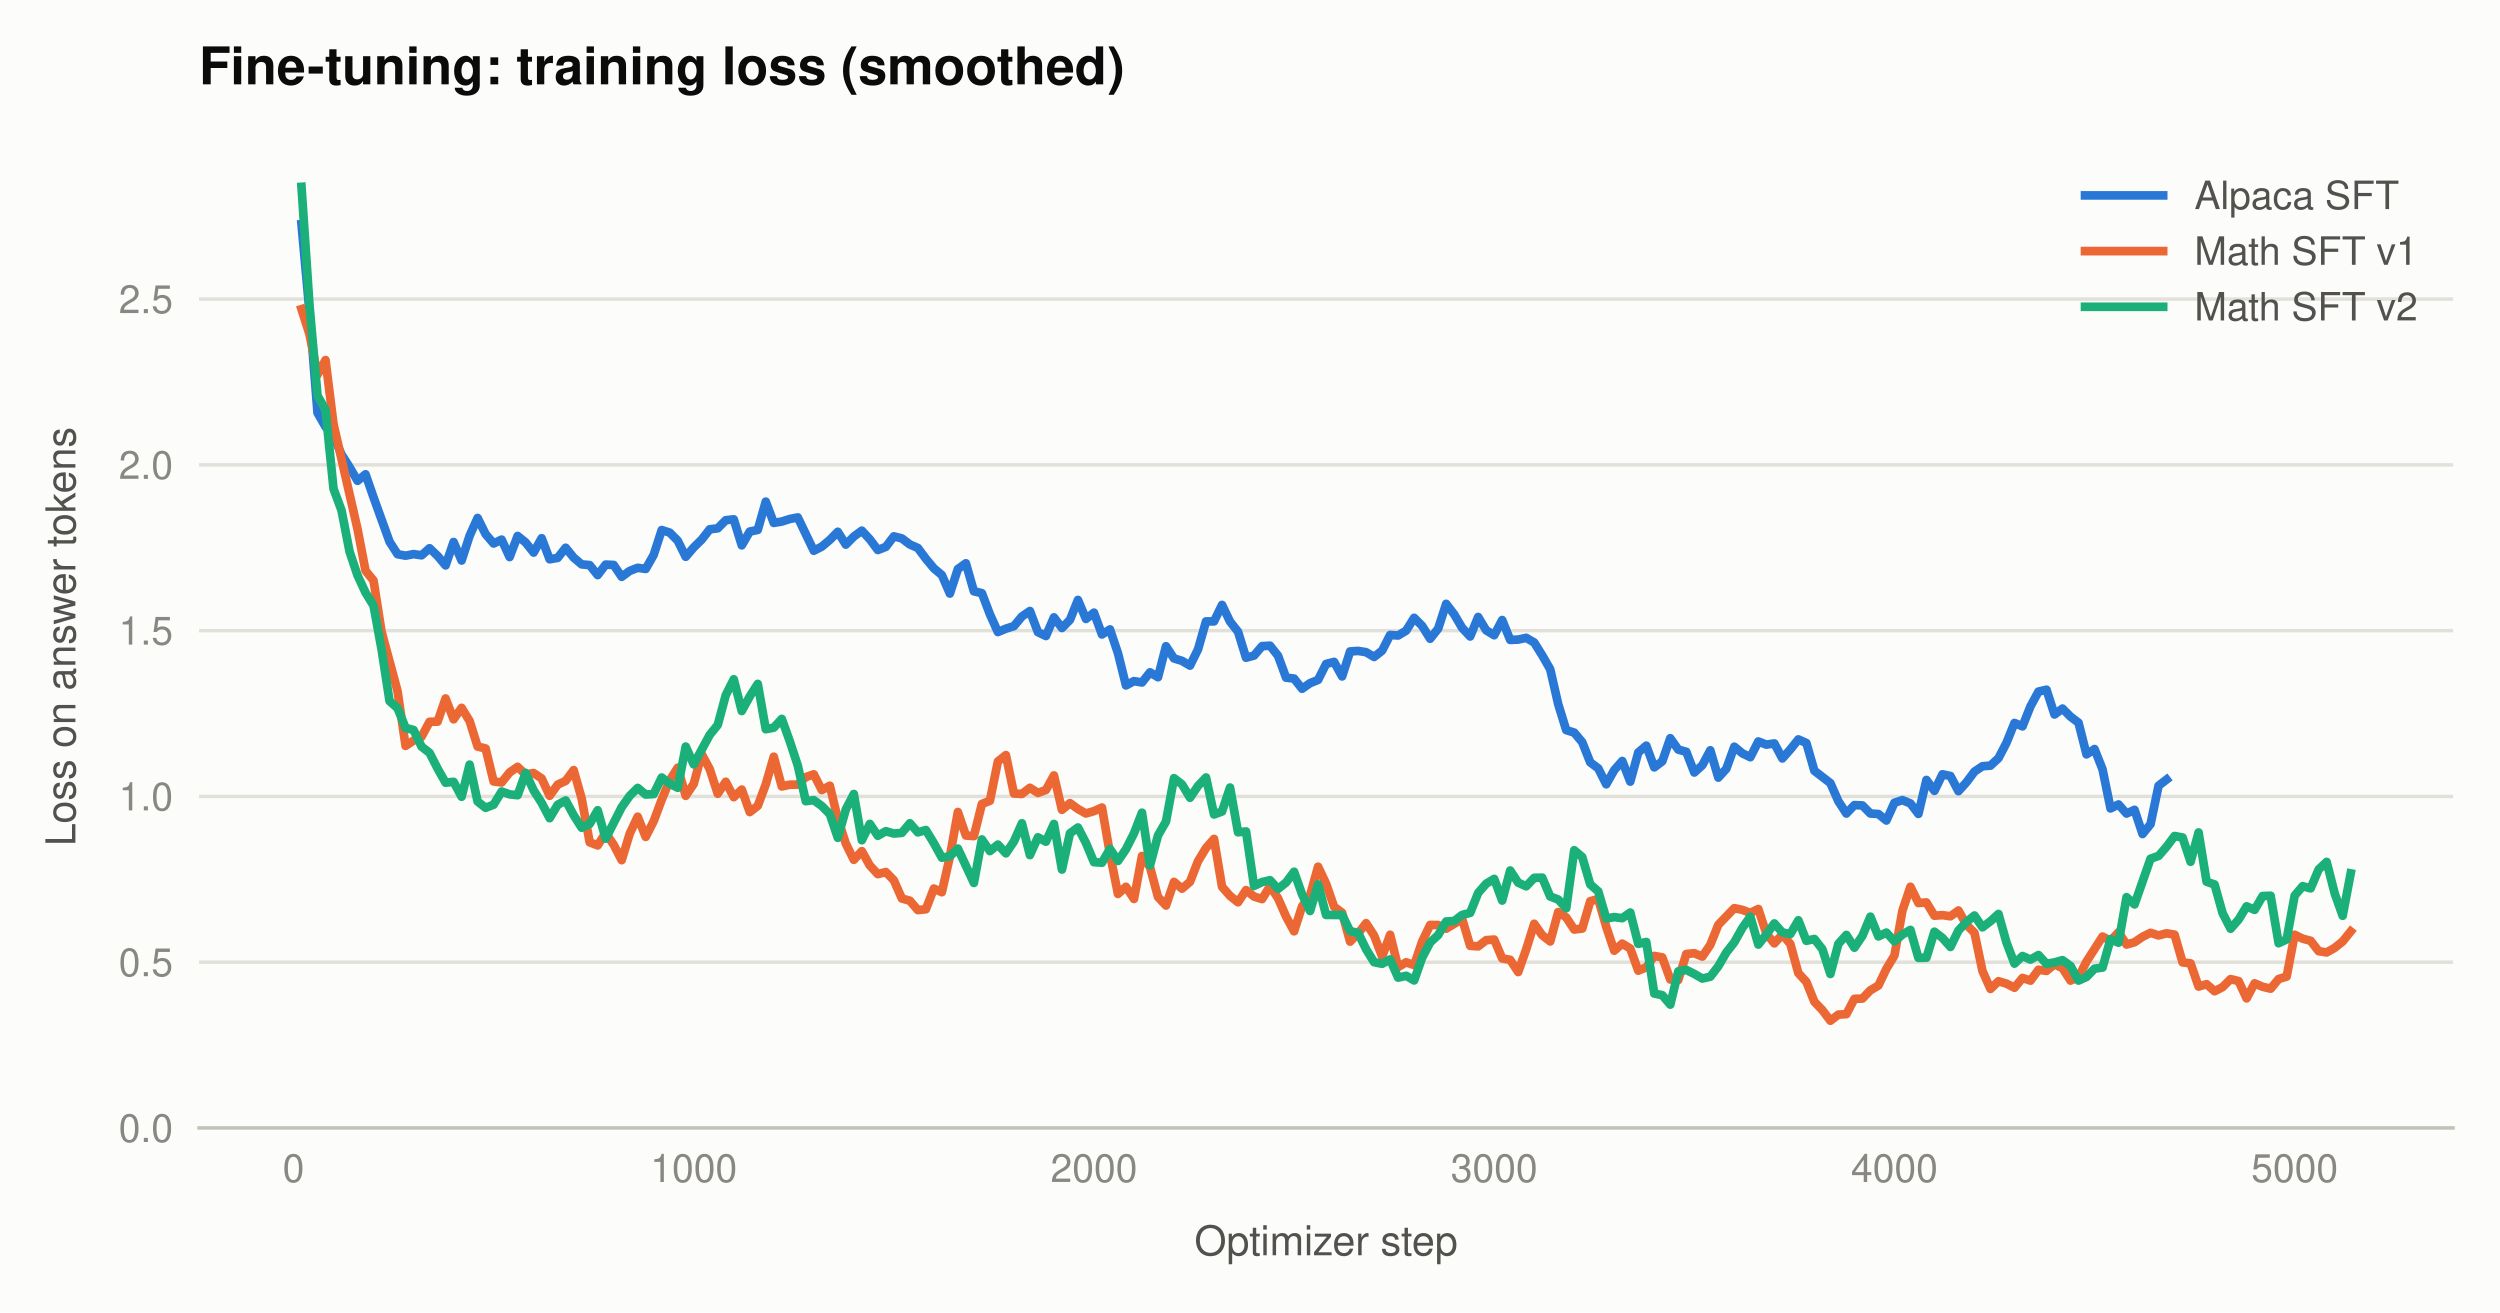
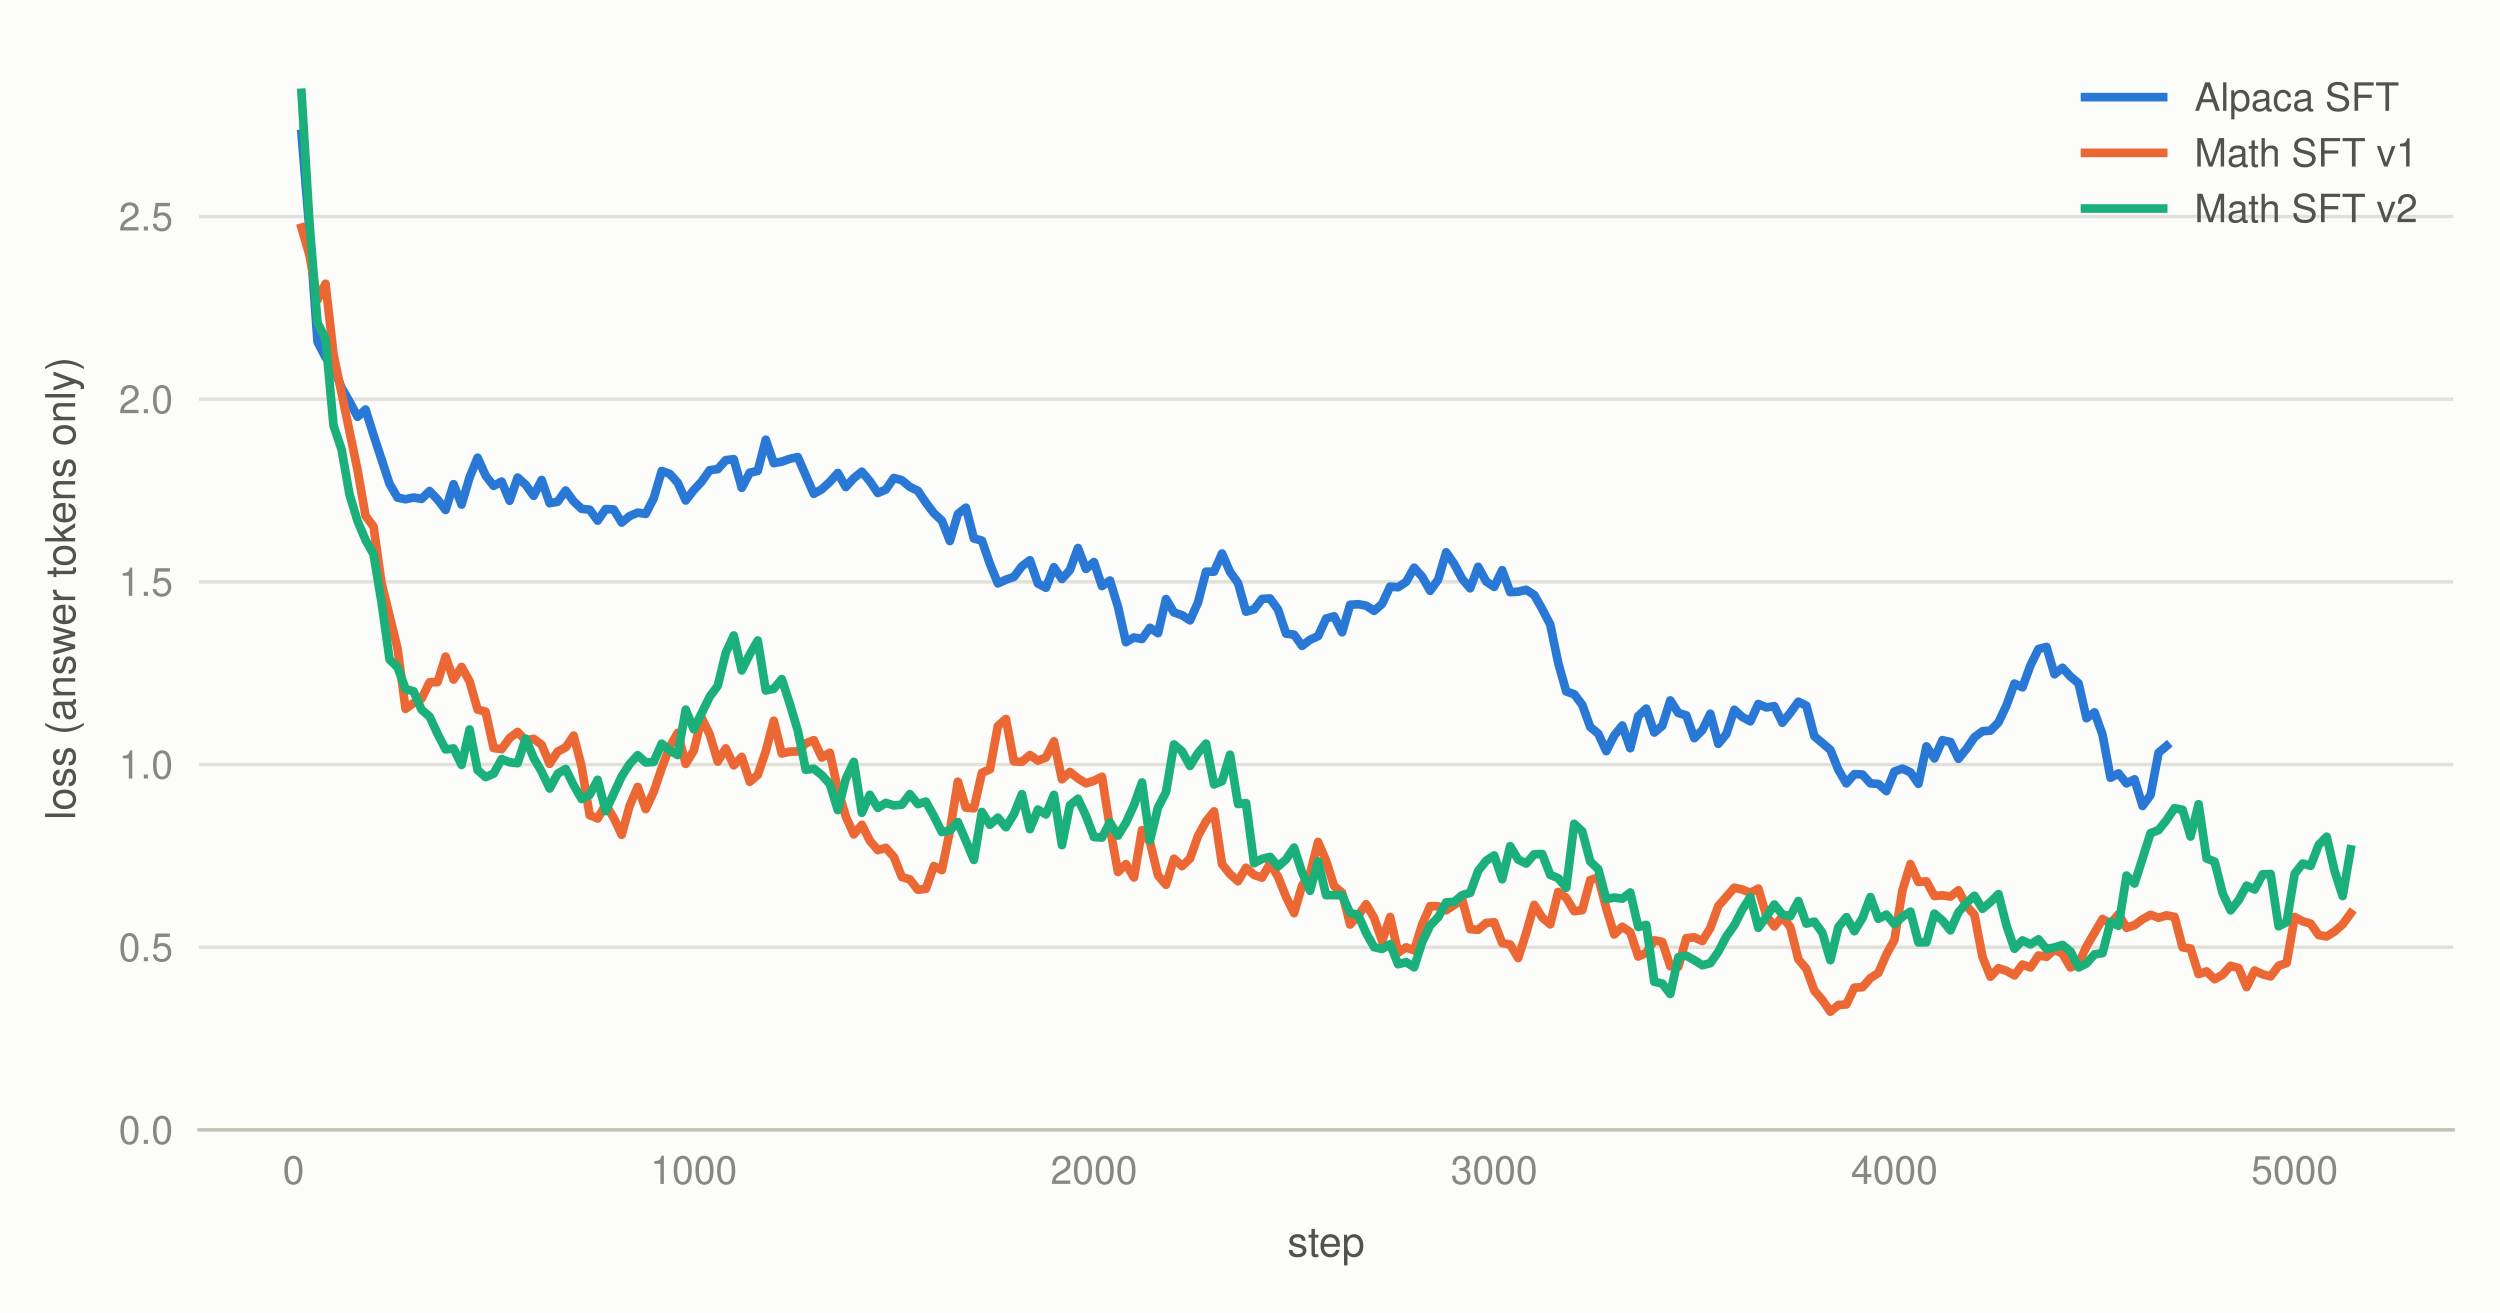
<svg xmlns="http://www.w3.org/2000/svg" width="576pt" height="302.4pt" viewBox="0 0 576 302.4" version="1.1">
  <defs>
    <style type="text/css">*{stroke-linejoin: round; stroke-linecap: butt}</style>
  </defs>
  <g id="figure_1">
    <g id="patch_1">
      <path d="M 0 302.4  L 576 302.4  L 576 0  L 0 0  z " style="fill: #fcfcfb" />
    </g>
    <g id="axes_1">
      <g id="patch_2">
-         <path d="M 45.86 259.881  L 565.2 259.881  L 565.2 33.44  L 45.86 33.44  z " style="fill: #fcfcfb" />
+         <path d="M 45.86 260.32  L 565.2 260.32  L 565.2 10.8  L 45.86 10.8  z " style="fill: #fcfcfb" />
      </g>
      <g id="matplotlib.axis_1">
        <g id="xtick_1">
          <g id="line2d_1" />
          <g id="text_1">
-             <text style="font-size: 9px; font-family: 'Helvetica', 'Arial', 'DejaVu Sans'; text-anchor: middle; fill: #898781" x="67.622" y="272.337" transform="rotate(-0 67.62212 272.3373)">0</text>
+             <text style="font-size: 9px; font-family: 'Helvetica', 'Arial', 'DejaVu Sans'; text-anchor: middle; fill: #898781" x="67.622" y="272.776" transform="rotate(-0 67.62212 272.7761)">0</text>
          </g>
        </g>
        <g id="xtick_2">
          <g id="line2d_2" />
          <g id="text_2">
-             <text style="font-size: 9px; font-family: 'Helvetica', 'Arial', 'DejaVu Sans'; text-anchor: middle; fill: #898781" x="159.834" y="272.337" transform="rotate(-0 159.8345 272.3373)">1000</text>
+             <text style="font-size: 9px; font-family: 'Helvetica', 'Arial', 'DejaVu Sans'; text-anchor: middle; fill: #898781" x="159.834" y="272.776" transform="rotate(-0 159.8345 272.7761)">1000</text>
          </g>
        </g>
        <g id="xtick_3">
          <g id="line2d_3" />
          <g id="text_3">
-             <text style="font-size: 9px; font-family: 'Helvetica', 'Arial', 'DejaVu Sans'; text-anchor: middle; fill: #898781" x="252.047" y="272.337" transform="rotate(-0 252.0468 272.3373)">2000</text>
+             <text style="font-size: 9px; font-family: 'Helvetica', 'Arial', 'DejaVu Sans'; text-anchor: middle; fill: #898781" x="252.047" y="272.776" transform="rotate(-0 252.0468 272.7761)">2000</text>
          </g>
        </g>
        <g id="xtick_4">
          <g id="line2d_4" />
          <g id="text_4">
-             <text style="font-size: 9px; font-family: 'Helvetica', 'Arial', 'DejaVu Sans'; text-anchor: middle; fill: #898781" x="344.259" y="272.337" transform="rotate(-0 344.2592 272.3373)">3000</text>
+             <text style="font-size: 9px; font-family: 'Helvetica', 'Arial', 'DejaVu Sans'; text-anchor: middle; fill: #898781" x="344.259" y="272.776" transform="rotate(-0 344.2592 272.7761)">3000</text>
          </g>
        </g>
        <g id="xtick_5">
          <g id="line2d_5" />
          <g id="text_5">
-             <text style="font-size: 9px; font-family: 'Helvetica', 'Arial', 'DejaVu Sans'; text-anchor: middle; fill: #898781" x="436.472" y="272.337" transform="rotate(-0 436.4715 272.3373)">4000</text>
+             <text style="font-size: 9px; font-family: 'Helvetica', 'Arial', 'DejaVu Sans'; text-anchor: middle; fill: #898781" x="436.472" y="272.776" transform="rotate(-0 436.4715 272.7761)">4000</text>
          </g>
        </g>
        <g id="xtick_6">
          <g id="line2d_6" />
          <g id="text_6">
-             <text style="font-size: 9px; font-family: 'Helvetica', 'Arial', 'DejaVu Sans'; text-anchor: middle; fill: #898781" x="528.684" y="272.337" transform="rotate(-0 528.6839 272.3373)">5000</text>
+             <text style="font-size: 9px; font-family: 'Helvetica', 'Arial', 'DejaVu Sans'; text-anchor: middle; fill: #898781" x="528.684" y="272.776" transform="rotate(-0 528.6839 272.7761)">5000</text>
          </g>
        </g>
        <g id="text_7">
-           <text style="font-size: 9.5px; font-family: 'Helvetica', 'Arial', 'DejaVu Sans'; text-anchor: middle; fill: #52514e" x="305.53" y="289.214" transform="rotate(-0 305.53 289.2136)">Optimizer step</text>
+           <text style="font-size: 9.5px; font-family: 'Helvetica', 'Arial', 'DejaVu Sans'; text-anchor: middle; fill: #52514e" x="305.53" y="289.467" transform="rotate(-0 305.53 289.4668)">step</text>
        </g>
      </g>
      <g id="matplotlib.axis_2">
        <g id="ytick_1">
          <g id="line2d_7">
-             <path d="M 45.86 259.881  L 565.2 259.881  " clip-path="url(#pe5a4259faa)" style="fill: none; stroke: #e1e0d9; stroke-width: 0.8; stroke-linecap: square" />
+             <path d="M 45.86 260.32  L 565.2 260.32  " clip-path="url(#peb5e2561e8)" style="fill: none; stroke: #e1e0d9; stroke-width: 0.8; stroke-linecap: square" />
          </g>
          <g id="line2d_8" />
          <g id="text_8">
-             <text style="font-size: 9px; font-family: 'Helvetica', 'Arial', 'DejaVu Sans'; text-anchor: end; fill: #898781" x="39.86" y="263.109" transform="rotate(-0 39.86 263.1093)">0.0</text>
+             <text style="font-size: 9px; font-family: 'Helvetica', 'Arial', 'DejaVu Sans'; text-anchor: end; fill: #898781" x="39.86" y="263.548" transform="rotate(-0 39.86 263.548)">0.0</text>
          </g>
        </g>
        <g id="ytick_2">
          <g id="line2d_9">
-             <path d="M 45.86 221.687  L 565.2 221.687  " clip-path="url(#pe5a4259faa)" style="fill: none; stroke: #e1e0d9; stroke-width: 0.8; stroke-linecap: square" />
+             <path d="M 45.86 218.233  L 565.2 218.233  " clip-path="url(#peb5e2561e8)" style="fill: none; stroke: #e1e0d9; stroke-width: 0.8; stroke-linecap: square" />
          </g>
          <g id="line2d_10" />
          <g id="text_9">
-             <text style="font-size: 9px; font-family: 'Helvetica', 'Arial', 'DejaVu Sans'; text-anchor: end; fill: #898781" x="39.86" y="224.915" transform="rotate(-0 39.86 224.9153)">0.5</text>
+             <text style="font-size: 9px; font-family: 'Helvetica', 'Arial', 'DejaVu Sans'; text-anchor: end; fill: #898781" x="39.86" y="221.461" transform="rotate(-0 39.86 221.4613)">0.5</text>
          </g>
        </g>
        <g id="ytick_3">
          <g id="line2d_11">
-             <path d="M 45.86 183.493  L 565.2 183.493  " clip-path="url(#pe5a4259faa)" style="fill: none; stroke: #e1e0d9; stroke-width: 0.8; stroke-linecap: square" />
+             <path d="M 45.86 176.147  L 565.2 176.147  " clip-path="url(#peb5e2561e8)" style="fill: none; stroke: #e1e0d9; stroke-width: 0.8; stroke-linecap: square" />
          </g>
          <g id="line2d_12" />
          <g id="text_10">
-             <text style="font-size: 9px; font-family: 'Helvetica', 'Arial', 'DejaVu Sans'; text-anchor: end; fill: #898781" x="39.86" y="186.721" transform="rotate(-0 39.86 186.7213)">1.0</text>
+             <text style="font-size: 9px; font-family: 'Helvetica', 'Arial', 'DejaVu Sans'; text-anchor: end; fill: #898781" x="39.86" y="179.375" transform="rotate(-0 39.86 179.3746)">1.0</text>
          </g>
        </g>
        <g id="ytick_4">
          <g id="line2d_13">
-             <path d="M 45.86 145.299  L 565.2 145.299  " clip-path="url(#pe5a4259faa)" style="fill: none; stroke: #e1e0d9; stroke-width: 0.8; stroke-linecap: square" />
+             <path d="M 45.86 134.06  L 565.2 134.06  " clip-path="url(#peb5e2561e8)" style="fill: none; stroke: #e1e0d9; stroke-width: 0.8; stroke-linecap: square" />
          </g>
          <g id="line2d_14" />
          <g id="text_11">
-             <text style="font-size: 9px; font-family: 'Helvetica', 'Arial', 'DejaVu Sans'; text-anchor: end; fill: #898781" x="39.86" y="148.527" transform="rotate(-0 39.86 148.5273)">1.5</text>
+             <text style="font-size: 9px; font-family: 'Helvetica', 'Arial', 'DejaVu Sans'; text-anchor: end; fill: #898781" x="39.86" y="137.288" transform="rotate(-0 39.86 137.2879)">1.5</text>
          </g>
        </g>
        <g id="ytick_5">
          <g id="line2d_15">
-             <path d="M 45.86 107.105  L 565.2 107.105  " clip-path="url(#pe5a4259faa)" style="fill: none; stroke: #e1e0d9; stroke-width: 0.8; stroke-linecap: square" />
+             <path d="M 45.86 91.973  L 565.2 91.973  " clip-path="url(#peb5e2561e8)" style="fill: none; stroke: #e1e0d9; stroke-width: 0.8; stroke-linecap: square" />
          </g>
          <g id="line2d_16" />
          <g id="text_12">
-             <text style="font-size: 9px; font-family: 'Helvetica', 'Arial', 'DejaVu Sans'; text-anchor: end; fill: #898781" x="39.86" y="110.333" transform="rotate(-0 39.86 110.3333)">2.0</text>
+             <text style="font-size: 9px; font-family: 'Helvetica', 'Arial', 'DejaVu Sans'; text-anchor: end; fill: #898781" x="39.86" y="95.201" transform="rotate(-0 39.86 95.20119)">2.0</text>
          </g>
        </g>
        <g id="ytick_6">
          <g id="line2d_17">
-             <path d="M 45.86 68.911  L 565.2 68.911  " clip-path="url(#pe5a4259faa)" style="fill: none; stroke: #e1e0d9; stroke-width: 0.8; stroke-linecap: square" />
+             <path d="M 45.86 49.886  L 565.2 49.886  " clip-path="url(#peb5e2561e8)" style="fill: none; stroke: #e1e0d9; stroke-width: 0.8; stroke-linecap: square" />
          </g>
          <g id="line2d_18" />
          <g id="text_13">
-             <text style="font-size: 9px; font-family: 'Helvetica', 'Arial', 'DejaVu Sans'; text-anchor: end; fill: #898781" x="39.86" y="72.139" transform="rotate(-0 39.86 72.13928)">2.5</text>
+             <text style="font-size: 9px; font-family: 'Helvetica', 'Arial', 'DejaVu Sans'; text-anchor: end; fill: #898781" x="39.86" y="53.114" transform="rotate(-0 39.86 53.11448)">2.5</text>
          </g>
        </g>
        <g id="text_14">
-           <text style="font-size: 9.5px; font-family: 'Helvetica', 'Arial', 'DejaVu Sans'; text-anchor: middle; fill: #52514e" x="17.37" y="146.661" transform="rotate(-90 17.36984 146.6606)">Loss on answer tokens</text>
+           <text style="font-size: 9.5px; font-family: 'Helvetica', 'Arial', 'DejaVu Sans'; text-anchor: middle; fill: #52514e" x="17.313" y="135.56" transform="rotate(-90 17.31344 135.56)">loss (answer tokens only)</text>
        </g>
      </g>
      <g id="line2d_19">
-         <path d="M 69.466 51.648  L 71.311 71.906  L 73.155 95.12  L 74.999 98.323  L 76.843 100.467  L 78.688 104.724  L 80.532 107.62  L 82.376 110.776  L 84.22 109.278  L 86.065 114.6  L 89.753 124.811  L 91.597 127.686  L 93.442 128.034  L 95.286 127.666  L 97.13 127.945  L 98.974 126.315  L 100.819 128.079  L 102.663 130.268  L 104.507 124.885  L 106.351 129.142  L 108.196 123.445  L 110.04 119.341  L 111.884 123.07  L 113.728 125.222  L 115.573 124.328  L 117.417 128.341  L 119.261 123.49  L 121.105 124.978  L 122.95 127.307  L 124.794 124.008  L 126.638 128.854  L 128.482 128.54  L 130.327 126.203  L 132.171 128.474  L 134.015 130.029  L 135.859 130.199  L 137.704 132.498  L 139.548 130.081  L 141.392 130.168  L 143.236 132.898  L 145.08 131.542  L 146.925 130.824  L 148.769 131.083  L 150.613 127.838  L 152.457 122.125  L 154.302 122.714  L 156.146 124.572  L 157.99 128.282  L 159.834 126.125  L 161.679 124.309  L 163.523 121.953  L 165.367 121.726  L 167.211 119.86  L 169.056 119.652  L 170.9 125.643  L 172.744 122.47  L 174.588 122.09  L 176.433 115.576  L 178.277 120.474  L 180.121 120.165  L 181.965 119.577  L 183.81 119.213  L 187.498 126.895  L 189.342 125.939  L 191.187 124.396  L 193.031 122.53  L 194.875 125.473  L 196.719 123.613  L 198.564 122.267  L 200.408 124.254  L 202.252 126.72  L 204.096 126.001  L 205.941 123.577  L 207.785 124.047  L 209.629 125.443  L 211.473 126.252  L 213.318 128.731  L 215.162 130.942  L 217.006 132.499  L 218.85 136.754  L 220.695 131.104  L 222.539 129.786  L 224.383 136.229  L 226.227 136.672  L 228.072 141.524  L 229.916 145.619  L 231.76 144.849  L 233.604 144.257  L 235.449 142.037  L 237.293 140.779  L 239.137 145.644  L 240.981 146.532  L 242.826 142.247  L 244.67 144.688  L 246.514 142.827  L 248.358 138.231  L 250.203 142.602  L 252.047 141.158  L 253.891 146.182  L 255.735 145.02  L 257.58 150.504  L 259.424 157.92  L 261.268 156.932  L 263.112 157.241  L 264.957 154.907  L 266.801 156.028  L 268.645 148.894  L 270.489 151.703  L 272.334 152.263  L 274.178 153.357  L 276.022 149.614  L 277.866 143.167  L 279.711 143.165  L 281.555 139.376  L 283.399 143.208  L 285.243 145.552  L 287.088 151.538  L 288.932 151.038  L 290.776 148.869  L 292.62 148.77  L 294.465 151.1  L 296.309 156.129  L 298.153 156.34  L 299.997 158.684  L 301.842 157.396  L 303.686 156.647  L 305.53 152.976  L 307.374 152.503  L 309.218 155.845  L 311.063 150.095  L 312.907 149.97  L 314.751 150.268  L 316.595 151.362  L 318.44 149.905  L 320.284 146.295  L 322.128 146.419  L 323.972 145.301  L 325.817 142.346  L 327.661 144.211  L 329.505 147.165  L 331.349 144.841  L 333.194 139.13  L 335.038 141.546  L 336.882 144.668  L 338.726 146.641  L 340.571 142.155  L 342.415 145.224  L 344.259 146.353  L 346.103 142.862  L 347.948 147.437  L 349.792 147.357  L 351.636 146.959  L 353.48 148.035  L 355.325 150.99  L 357.169 154.205  L 359.013 162.252  L 360.857 168.216  L 362.702 168.795  L 364.546 171.001  L 366.39 175.65  L 368.234 177.029  L 370.079 180.696  L 371.923 177.429  L 373.767 175.335  L 375.611 180.079  L 377.456 173.363  L 379.3 171.802  L 381.144 176.8  L 382.988 175.405  L 384.833 170.094  L 386.677 172.701  L 388.521 173.216  L 390.365 177.985  L 392.21 176.313  L 394.054 172.875  L 395.898 179.161  L 397.742 177.134  L 399.587 172.046  L 401.431 173.56  L 403.275 174.459  L 405.119 170.837  L 406.964 171.559  L 408.808 171.289  L 410.652 174.743  L 412.496 172.665  L 414.341 170.362  L 416.185 171.186  L 418.029 177.582  L 421.718 180.426  L 423.562 184.596  L 425.406 187.436  L 427.25 185.501  L 429.095 185.573  L 430.939 187.43  L 432.783 187.549  L 434.627 189.044  L 436.472 184.955  L 438.316 184.343  L 440.16 185.115  L 442.004 187.523  L 443.849 179.703  L 445.693 182.214  L 447.537 178.403  L 449.381 178.792  L 451.226 182.286  L 453.07 180.236  L 454.914 177.783  L 456.758 176.544  L 458.603 176.396  L 460.447 174.687  L 462.291 171.143  L 464.135 166.573  L 465.98 167.349  L 467.824 162.738  L 469.668 159.342  L 471.512 158.909  L 473.356 164.62  L 475.201 163.26  L 477.045 165.11  L 478.889 166.507  L 480.733 173.806  L 482.578 172.588  L 484.422 177.244  L 486.266 186.264  L 488.11 185.347  L 489.955 187.438  L 491.799 186.588  L 493.643 192.155  L 495.487 189.87  L 497.332 181.031  L 499.176 179.611  L 499.176 179.611  " clip-path="url(#pe5a4259faa)" style="fill: none; stroke: #2a78d6; stroke-width: 2; stroke-linecap: square" />
+         <path d="M 69.466 30.863  L 71.311 53.186  L 73.155 78.766  L 74.999 82.295  L 76.843 84.658  L 78.688 89.35  L 80.532 92.541  L 82.376 96.018  L 84.22 94.367  L 86.065 100.232  L 89.753 111.484  L 91.597 114.651  L 93.442 115.035  L 95.286 114.629  L 97.13 114.937  L 98.974 113.14  L 100.819 115.085  L 102.663 117.497  L 104.507 111.565  L 106.351 116.256  L 108.196 109.979  L 110.04 105.456  L 111.884 109.565  L 113.728 111.937  L 115.573 110.951  L 117.417 115.373  L 119.261 110.028  L 121.105 111.667  L 122.95 114.234  L 124.794 110.598  L 126.638 115.939  L 128.482 115.593  L 130.327 113.017  L 132.171 115.52  L 134.015 117.234  L 135.859 117.42  L 137.704 119.954  L 139.548 117.291  L 141.392 117.387  L 143.236 120.395  L 145.08 118.9  L 146.925 118.11  L 148.769 118.394  L 150.613 114.82  L 152.457 108.524  L 154.302 109.172  L 156.146 111.22  L 157.99 115.308  L 159.834 112.931  L 161.679 110.931  L 163.523 108.334  L 165.367 108.084  L 167.211 106.028  L 169.056 105.799  L 170.9 112.4  L 172.744 108.904  L 174.588 108.485  L 176.433 101.307  L 178.277 106.704  L 180.121 106.364  L 181.965 105.716  L 183.81 105.315  L 187.498 113.78  L 189.342 112.727  L 191.187 111.027  L 193.031 108.97  L 194.875 112.213  L 196.719 110.163  L 198.564 108.68  L 200.408 110.869  L 202.252 113.587  L 204.096 112.794  L 205.941 110.123  L 207.785 110.641  L 209.629 112.18  L 211.473 113.071  L 213.318 115.803  L 215.162 118.239  L 217.006 119.955  L 218.85 124.644  L 220.695 118.418  L 222.539 116.966  L 224.383 124.065  L 226.227 124.553  L 228.072 129.9  L 229.916 134.413  L 231.76 133.563  L 233.604 132.911  L 235.449 130.466  L 237.293 129.079  L 239.137 134.439  L 240.981 135.418  L 242.826 130.696  L 244.67 133.386  L 246.514 131.336  L 248.358 126.271  L 250.203 131.088  L 252.047 129.497  L 253.891 135.033  L 255.735 133.753  L 257.58 139.795  L 259.424 147.967  L 261.268 146.879  L 263.112 147.219  L 264.957 144.647  L 266.801 145.882  L 268.645 138.021  L 270.489 141.116  L 272.334 141.733  L 274.178 142.939  L 276.022 138.814  L 277.866 131.711  L 279.711 131.708  L 281.555 127.533  L 283.399 131.755  L 285.243 134.338  L 287.088 140.934  L 288.932 140.384  L 290.776 137.993  L 292.62 137.885  L 294.465 140.452  L 296.309 145.993  L 298.153 146.225  L 299.997 148.809  L 301.842 147.39  L 303.686 146.565  L 305.53 142.519  L 307.374 141.998  L 309.218 145.681  L 311.063 139.344  L 312.907 139.207  L 314.751 139.535  L 316.595 140.741  L 318.44 139.135  L 320.284 135.157  L 322.128 135.294  L 323.972 134.062  L 325.817 130.806  L 327.661 132.86  L 329.505 136.115  L 331.349 133.555  L 333.194 127.262  L 335.038 129.924  L 336.882 133.364  L 338.726 135.539  L 340.571 130.595  L 342.415 133.977  L 344.259 135.221  L 346.103 131.375  L 347.948 136.416  L 349.792 136.327  L 351.636 135.889  L 353.48 137.075  L 355.325 140.331  L 357.169 143.874  L 359.013 152.74  L 360.857 159.312  L 362.702 159.95  L 364.546 162.381  L 366.39 167.504  L 368.234 169.023  L 370.079 173.064  L 371.923 169.464  L 373.767 167.157  L 375.611 172.384  L 377.456 164.984  L 379.3 163.264  L 381.144 168.771  L 382.988 167.233  L 384.833 161.382  L 386.677 164.255  L 388.521 164.822  L 390.365 170.077  L 392.21 168.234  L 394.054 164.446  L 395.898 171.373  L 397.742 169.139  L 399.587 163.533  L 401.431 165.201  L 403.275 166.191  L 405.119 162.201  L 406.964 162.996  L 408.808 162.698  L 410.652 166.505  L 412.496 164.215  L 414.341 161.677  L 416.185 162.585  L 418.029 169.632  L 421.718 172.767  L 423.562 177.362  L 425.406 180.491  L 427.25 178.359  L 429.095 178.438  L 430.939 180.485  L 432.783 180.615  L 434.627 182.263  L 436.472 177.757  L 438.316 177.083  L 440.16 177.934  L 442.004 180.588  L 443.849 171.97  L 445.693 174.737  L 447.537 170.537  L 449.381 170.966  L 451.226 174.816  L 453.07 172.557  L 454.914 169.855  L 456.758 168.489  L 458.603 168.326  L 460.447 166.443  L 462.291 162.537  L 464.135 157.502  L 465.98 158.357  L 467.824 153.276  L 469.668 149.534  L 471.512 149.057  L 473.356 155.35  L 475.201 153.852  L 477.045 155.89  L 478.889 157.429  L 480.733 165.473  L 482.578 164.13  L 484.422 169.26  L 486.266 179.2  L 488.11 178.189  L 489.955 180.493  L 491.799 179.556  L 493.643 185.691  L 495.487 183.173  L 497.332 173.434  L 499.176 171.869  L 499.176 171.869  " clip-path="url(#peb5e2561e8)" style="fill: none; stroke: #2a78d6; stroke-width: 2; stroke-linecap: square" />
      </g>
      <g id="line2d_20">
-         <path d="M 69.466 71.233  L 71.311 77.024  L 73.155 86.335  L 74.999 82.965  L 76.843 97.728  L 82.376 121.908  L 84.22 131.493  L 86.065 133.765  L 87.909 145.547  L 91.597 159.241  L 93.442 171.852  L 95.286 170.618  L 97.13 169.726  L 98.974 166.301  L 100.819 166.265  L 102.663 160.93  L 104.507 165.725  L 106.351 163.092  L 108.196 166.118  L 110.04 172.003  L 111.884 172.449  L 113.728 180.047  L 115.573 180.276  L 117.417 177.957  L 119.261 176.676  L 121.105 178.457  L 122.95 178.115  L 124.794 179.358  L 126.638 183.344  L 128.482 180.79  L 130.327 179.911  L 132.171 177.44  L 134.015 183.982  L 135.859 194.068  L 137.704 194.777  L 139.548 191.898  L 141.392 194.626  L 143.236 198.178  L 145.08 192.098  L 146.925 188.17  L 148.769 192.814  L 150.613 189.193  L 152.457 184.257  L 154.302 179.793  L 156.146 176.879  L 157.99 183.355  L 159.834 180.613  L 161.679 173.772  L 163.523 177.214  L 165.367 182.876  L 167.211 180.116  L 169.056 183.661  L 170.9 181.918  L 172.744 187.098  L 174.588 185.672  L 176.433 180.716  L 178.277 174.347  L 180.121 181.195  L 181.965 180.796  L 183.81 180.767  L 185.654 179.047  L 187.498 178.408  L 189.342 182.028  L 191.187 181.033  L 193.031 188.657  L 194.875 194.358  L 196.719 198.097  L 198.564 196.106  L 200.408 199.415  L 202.252 201.393  L 204.096 200.915  L 205.941 202.812  L 207.785 207.009  L 209.629 207.521  L 211.473 209.678  L 213.318 209.494  L 215.162 204.726  L 217.006 205.562  L 218.85 197.364  L 220.695 187.09  L 222.539 192.501  L 224.383 192.639  L 226.227 185.236  L 228.072 184.496  L 229.916 175.44  L 231.76 173.978  L 233.604 182.824  L 235.449 182.928  L 237.293 181.508  L 239.137 182.69  L 240.981 182.012  L 242.826 178.656  L 244.67 186.576  L 246.514 185.045  L 248.358 186.385  L 250.203 187.427  L 252.047 186.881  L 253.891 186.058  L 255.735 196.728  L 257.58 205.962  L 259.424 204.319  L 261.268 207.112  L 263.112 197.223  L 264.957 199.77  L 266.801 206.664  L 268.645 208.633  L 270.489 203.192  L 272.334 204.745  L 274.178 203.164  L 276.022 198.411  L 277.866 195.375  L 279.711 193.285  L 281.555 204.311  L 283.399 206.414  L 285.243 207.886  L 287.088 205.078  L 288.932 206.569  L 290.776 207.148  L 292.62 204.157  L 294.465 206.974  L 296.309 211.171  L 298.153 214.567  L 299.997 208.821  L 301.842 206.288  L 303.686 199.686  L 305.53 203.606  L 307.374 208.915  L 309.218 210.286  L 311.063 216.947  L 312.907 215.073  L 314.751 212.708  L 316.595 215.55  L 318.44 220.396  L 320.284 215.371  L 322.128 222.809  L 323.972 221.715  L 325.817 222.356  L 327.661 216.934  L 329.505 213.105  L 331.349 213.126  L 333.194 213.968  L 336.882 211.745  L 338.726 217.915  L 340.571 218.047  L 342.415 216.617  L 344.259 216.476  L 346.103 220.81  L 347.948 221.143  L 349.792 223.956  L 351.636 218.725  L 353.48 212.842  L 355.325 215.477  L 357.169 216.908  L 359.013 210.139  L 360.857 211.367  L 362.702 214.161  L 364.546 213.932  L 366.39 207.652  L 368.234 207.112  L 370.079 213.551  L 371.923 219.031  L 373.767 217.411  L 375.611 218.536  L 377.456 223.64  L 379.3 222.865  L 381.144 220.246  L 382.988 220.583  L 384.833 225.67  L 386.677 225.798  L 388.521 219.804  L 390.365 219.622  L 392.21 220.397  L 394.054 217.684  L 395.898 213.07  L 399.587 209.238  L 401.431 209.629  L 403.275 210.333  L 405.119 209.432  L 406.964 215.091  L 408.808 217.35  L 410.652 215.286  L 412.496 217.496  L 414.341 224.217  L 416.185 226.21  L 418.029 230.8  L 419.873 232.731  L 421.718 235.171  L 423.562 233.768  L 425.406 233.661  L 427.25 230.141  L 429.095 230.062  L 430.939 228.157  L 432.783 227.07  L 434.627 223.207  L 436.472 220.166  L 438.316 209.813  L 440.16 204.314  L 442.004 208.054  L 443.849 207.924  L 445.693 210.981  L 447.537 210.845  L 449.381 211.109  L 451.226 209.784  L 453.07 213.058  L 454.914 214.91  L 456.758 223.711  L 458.603 227.849  L 460.447 226.078  L 462.291 226.629  L 464.135 227.574  L 465.98 225.318  L 467.824 225.936  L 469.668 223.427  L 471.512 223.695  L 473.356 222.155  L 475.201 223.075  L 477.045 225.928  L 478.889 225.147  L 480.733 221.53  L 484.422 215.786  L 486.266 216.759  L 488.11 214.796  L 489.955 217.619  L 491.799 217.089  L 493.643 215.84  L 495.487 214.922  L 497.332 215.525  L 499.176 215.032  L 501.02 215.34  L 502.864 221.728  L 504.709 221.965  L 506.553 227.304  L 508.397 226.753  L 510.241 228.377  L 512.086 227.434  L 513.93 225.586  L 515.774 226.04  L 517.618 230.02  L 519.463 226.563  L 521.307 227.351  L 523.151 227.794  L 524.995 225.57  L 526.84 225.002  L 528.684 215.372  L 530.528 216.267  L 532.372 216.761  L 534.217 219.15  L 536.061 219.44  L 537.905 218.387  L 539.749 216.908  L 541.594 214.61  L 541.594 214.61  " clip-path="url(#pe5a4259faa)" style="fill: none; stroke: #eb6834; stroke-width: 2; stroke-linecap: square" />
+         <path d="M 69.466 52.445  L 71.311 58.826  L 73.155 69.086  L 74.999 65.372  L 76.843 81.64  L 82.376 108.285  L 84.22 118.847  L 86.065 121.351  L 87.909 134.333  L 91.597 149.422  L 93.442 163.319  L 95.286 161.959  L 97.13 160.976  L 98.974 157.203  L 100.819 157.162  L 102.663 151.283  L 104.507 156.567  L 106.351 153.666  L 108.196 157  L 110.04 163.485  L 111.884 163.977  L 113.728 172.35  L 115.573 172.601  L 117.417 170.046  L 119.261 168.635  L 121.105 170.597  L 122.95 170.22  L 124.794 171.59  L 126.638 175.982  L 128.482 173.168  L 130.327 172.199  L 132.171 169.477  L 134.015 176.685  L 135.859 187.8  L 137.704 188.581  L 139.548 185.408  L 141.392 188.414  L 143.236 192.328  L 145.08 185.628  L 146.925 181.301  L 148.769 186.417  L 150.613 182.427  L 152.457 176.988  L 154.302 172.069  L 156.146 168.858  L 157.99 175.994  L 159.834 172.973  L 161.679 165.435  L 163.523 169.228  L 165.367 175.466  L 167.211 172.425  L 169.056 176.332  L 170.9 174.411  L 172.744 180.119  L 174.588 178.547  L 176.433 173.086  L 178.277 166.068  L 180.121 173.614  L 181.965 173.174  L 183.81 173.142  L 185.654 171.247  L 187.498 170.543  L 189.342 174.532  L 191.187 173.435  L 193.031 181.837  L 194.875 188.119  L 196.719 192.239  L 198.564 190.044  L 200.408 193.691  L 202.252 195.871  L 204.096 195.344  L 205.941 197.434  L 207.785 202.059  L 209.629 202.623  L 211.473 205  L 213.318 204.798  L 215.162 199.543  L 217.006 200.464  L 218.85 191.431  L 220.695 180.109  L 222.539 186.072  L 224.383 186.225  L 226.227 178.067  L 228.072 177.252  L 229.916 167.273  L 231.76 165.662  L 233.604 175.409  L 235.449 175.524  L 237.293 173.959  L 239.137 175.262  L 240.981 174.514  L 242.826 170.816  L 244.67 179.544  L 246.514 177.857  L 248.358 179.333  L 250.203 180.482  L 252.047 179.88  L 253.891 178.973  L 255.735 190.73  L 257.58 200.905  L 259.424 199.095  L 261.268 202.173  L 263.112 191.276  L 264.957 194.082  L 266.801 201.679  L 268.645 203.849  L 270.489 197.853  L 272.334 199.564  L 274.178 197.822  L 276.022 192.585  L 277.866 189.24  L 279.711 186.937  L 281.555 199.086  L 283.399 201.404  L 285.243 203.026  L 287.088 199.931  L 288.932 201.574  L 290.776 202.212  L 292.62 198.916  L 294.465 202.021  L 296.309 206.645  L 298.153 210.387  L 299.997 204.056  L 301.842 201.265  L 303.686 193.99  L 305.53 198.309  L 307.374 204.159  L 309.218 205.67  L 311.063 213.01  L 312.907 210.945  L 314.751 208.339  L 316.595 211.471  L 318.44 216.81  L 320.284 211.274  L 322.128 219.469  L 323.972 218.264  L 325.817 218.97  L 327.661 212.995  L 329.505 208.776  L 331.349 208.8  L 333.194 209.728  L 336.882 207.278  L 338.726 214.077  L 340.571 214.222  L 342.415 212.646  L 344.259 212.491  L 346.103 217.266  L 347.948 217.633  L 349.792 220.733  L 351.636 214.969  L 353.48 208.486  L 355.325 211.39  L 357.169 212.967  L 359.013 205.508  L 360.857 206.861  L 362.702 209.941  L 364.546 209.688  L 366.39 202.767  L 368.234 202.172  L 370.079 209.268  L 371.923 215.307  L 373.767 213.521  L 375.611 214.761  L 377.456 220.385  L 379.3 219.531  L 381.144 216.645  L 382.988 217.016  L 384.833 222.622  L 386.677 222.764  L 388.521 216.158  L 390.365 215.958  L 392.21 216.812  L 394.054 213.822  L 395.898 208.738  L 399.587 204.516  L 401.431 204.946  L 403.275 205.722  L 405.119 204.729  L 406.964 210.965  L 408.808 213.454  L 410.652 211.18  L 412.496 213.615  L 414.341 221.021  L 416.185 223.217  L 418.029 228.274  L 419.873 230.402  L 421.718 233.092  L 423.562 231.545  L 425.406 231.427  L 427.25 227.549  L 429.095 227.461  L 430.939 225.362  L 432.783 224.164  L 434.627 219.907  L 436.472 216.557  L 438.316 205.149  L 440.16 199.089  L 442.004 203.211  L 443.849 203.068  L 445.693 206.436  L 447.537 206.287  L 449.381 206.577  L 451.226 205.117  L 453.07 208.725  L 454.914 210.765  L 456.758 220.463  L 458.603 225.024  L 460.447 223.072  L 462.291 223.678  L 464.135 224.721  L 465.98 222.234  L 467.824 222.915  L 469.668 220.151  L 471.512 220.445  L 473.356 218.748  L 475.201 219.763  L 477.045 222.907  L 478.889 222.046  L 480.733 218.06  L 484.422 211.731  L 486.266 212.803  L 488.11 210.64  L 489.955 213.75  L 491.799 213.166  L 493.643 211.79  L 495.487 210.778  L 497.332 211.443  L 499.176 210.9  L 501.02 211.239  L 502.864 218.278  L 504.709 218.54  L 506.553 224.423  L 508.397 223.816  L 510.241 225.605  L 512.086 224.566  L 513.93 222.529  L 515.774 223.029  L 517.618 227.416  L 519.463 223.606  L 521.307 224.475  L 523.151 224.962  L 524.995 222.512  L 526.84 221.886  L 528.684 211.275  L 530.528 212.26  L 532.372 212.805  L 534.217 215.437  L 536.061 215.757  L 537.905 214.597  L 539.749 212.967  L 541.594 210.435  L 541.594 210.435  " clip-path="url(#peb5e2561e8)" style="fill: none; stroke: #eb6834; stroke-width: 2; stroke-linecap: square" />
      </g>
      <g id="line2d_21">
-         <path d="M 69.466 43.046  L 71.311 70.363  L 73.155 91.168  L 74.999 94.39  L 76.843 112.625  L 78.688 117.596  L 80.532 127.075  L 82.376 132.583  L 84.22 136.536  L 86.065 139.544  L 87.909 149.604  L 89.753 161.535  L 91.597 163.158  L 93.442 167.711  L 95.286 168.187  L 97.13 172.029  L 98.974 173.463  L 100.819 177.072  L 102.663 180.33  L 104.507 180.134  L 106.351 183.57  L 108.196 176.171  L 110.04 184.67  L 111.884 186.119  L 113.728 185.4  L 115.573 182.366  L 117.417 183.02  L 119.261 183.215  L 121.105 178.083  L 122.95 182.099  L 124.794 184.987  L 126.638 188.507  L 128.482 185.424  L 130.327 184.421  L 132.171 187.824  L 134.015 190.708  L 135.859 189.834  L 137.704 186.689  L 139.548 193.222  L 143.236 185.97  L 145.08 183.369  L 146.925 181.538  L 148.769 183.059  L 150.613 182.954  L 152.457 179.141  L 154.302 180.55  L 156.146 181.505  L 157.99 172.016  L 159.834 176.116  L 163.523 169.306  L 165.367 167.026  L 167.211 160.167  L 169.056 156.509  L 170.9 163.816  L 172.744 160.456  L 174.588 157.57  L 176.433 168.012  L 178.277 167.647  L 180.121 165.637  L 181.965 170.782  L 183.81 176.375  L 185.654 184.59  L 187.498 184.359  L 189.342 185.704  L 191.187 187.561  L 193.031 193.024  L 194.875 186.49  L 196.719 182.94  L 198.564 193.589  L 200.408 189.825  L 202.252 192.56  L 204.096 191.515  L 205.941 192.048  L 207.785 191.891  L 209.629 189.684  L 211.473 191.768  L 213.318 191.244  L 215.162 194.265  L 217.006 197.611  L 218.85 197.282  L 220.695 195.514  L 224.383 203.43  L 226.227 193.411  L 228.072 196.091  L 229.916 194.599  L 231.76 196.606  L 233.604 193.879  L 235.449 189.691  L 237.293 197.011  L 239.137 192.918  L 240.981 193.92  L 242.826 189.84  L 244.67 200.341  L 246.514 191.999  L 248.358 190.652  L 250.203 194.214  L 252.047 198.643  L 253.891 198.762  L 255.735 195.594  L 257.58 198.357  L 259.424 195.654  L 261.268 191.994  L 263.112 187.246  L 264.957 199.383  L 266.801 192.476  L 268.645 189.281  L 270.489 179.293  L 272.334 180.723  L 274.178 183.794  L 276.022 181.079  L 277.866 179.133  L 279.711 187.656  L 281.555 186.97  L 283.399 181.452  L 285.243 191.755  L 287.088 191.565  L 288.932 204.123  L 290.776 203.228  L 292.62 202.804  L 294.465 204.799  L 296.309 203.329  L 298.153 200.853  L 299.997 206.059  L 301.842 209.886  L 303.686 203.762  L 305.53 210.805  L 309.218 210.809  L 311.063 214.534  L 312.907 214.927  L 314.751 218.695  L 316.595 221.691  L 318.44 222.055  L 320.284 221.052  L 322.128 225.25  L 323.972 224.818  L 325.817 225.889  L 327.661 220.648  L 329.505 217.147  L 331.349 215.439  L 333.194 212.313  L 335.038 212.209  L 336.882 210.799  L 338.726 210.324  L 340.571 205.727  L 342.415 203.602  L 344.259 202.501  L 346.103 207.484  L 347.948 200.565  L 349.792 203.367  L 351.636 204.204  L 353.48 202.252  L 355.325 202.207  L 357.169 206.556  L 359.013 207.248  L 360.857 209.258  L 362.702 195.901  L 364.546 197.457  L 366.39 203.769  L 368.234 205.369  L 370.079 211.635  L 371.923 211.302  L 373.767 211.543  L 375.611 210.247  L 377.456 217.461  L 379.3 217.034  L 381.144 228.914  L 382.988 229.289  L 384.833 231.463  L 386.677 223.802  L 388.521 223.464  L 390.365 224.388  L 392.21 225.453  L 394.054 225.031  L 395.898 222.632  L 397.742 219.454  L 399.587 217.095  L 401.431 213.806  L 403.275 211.207  L 405.119 217.628  L 406.964 215.312  L 408.808 212.761  L 410.652 214.839  L 412.496 215.201  L 414.341 212.042  L 416.185 216.756  L 418.029 216.34  L 419.873 218.686  L 421.718 224.404  L 423.562 217.464  L 425.406 215.411  L 427.25 218.345  L 429.095 215.621  L 430.939 211.2  L 432.783 215.747  L 434.627 214.871  L 436.472 216.885  L 438.316 215.326  L 440.16 214.253  L 442.004 220.684  L 443.849 220.658  L 445.693 214.669  L 447.537 216.095  L 449.381 218.173  L 451.226 214.381  L 453.07 212.431  L 454.914 210.936  L 456.758 213.65  L 458.603 212.255  L 460.447 210.578  L 462.291 217.144  L 464.135 222.01  L 465.98 220.272  L 467.824 221.081  L 469.668 220.046  L 471.512 222.068  L 473.356 221.736  L 475.201 221.22  L 477.045 222.559  L 478.889 225.924  L 480.733 225.09  L 482.578 223.183  L 484.422 222.925  L 486.266 216.391  L 488.11 217.196  L 489.955 206.715  L 491.799 208.374  L 495.487 197.847  L 497.332 197.204  L 499.176 195.082  L 501.02 192.616  L 502.864 192.96  L 504.709 198.549  L 506.553 191.8  L 508.397 203.139  L 510.241 203.791  L 512.086 210.396  L 513.93 213.981  L 515.774 211.878  L 517.618 208.822  L 519.463 209.625  L 521.307 206.446  L 523.151 206.384  L 524.995 217.317  L 526.84 216.437  L 528.684 206.358  L 530.528 204.184  L 532.372 204.675  L 534.217 200.316  L 536.061 198.584  L 537.905 205.827  L 539.749 210.991  L 541.594 201.227  L 541.594 201.227  " clip-path="url(#pe5a4259faa)" style="fill: none; stroke: #1baf7a; stroke-width: 2; stroke-linecap: square" />
+         <path d="M 69.466 21.385  L 71.311 51.486  L 73.155 74.412  L 74.999 77.962  L 76.843 98.056  L 78.688 103.533  L 80.532 113.978  L 82.376 120.048  L 84.22 124.403  L 86.065 127.718  L 87.909 138.803  L 89.753 151.95  L 91.597 153.739  L 93.442 158.756  L 95.286 159.281  L 97.13 163.514  L 98.974 165.095  L 100.819 169.071  L 102.663 172.661  L 104.507 172.445  L 106.351 176.231  L 108.196 168.078  L 110.04 177.443  L 111.884 179.04  L 113.728 178.248  L 115.573 174.904  L 117.417 175.625  L 119.261 175.84  L 121.105 170.185  L 122.95 174.61  L 124.794 177.792  L 126.638 181.671  L 128.482 178.274  L 130.327 177.169  L 132.171 180.919  L 134.015 184.097  L 135.859 183.134  L 137.704 179.668  L 139.548 186.867  L 143.236 178.875  L 145.08 176.009  L 146.925 173.992  L 148.769 175.668  L 150.613 175.552  L 152.457 171.351  L 154.302 172.903  L 156.146 173.956  L 157.99 163.5  L 159.834 168.018  L 163.523 160.514  L 165.367 158  L 167.211 150.443  L 169.056 146.412  L 170.9 154.464  L 172.744 150.762  L 174.588 147.581  L 176.433 159.088  L 178.277 158.686  L 180.121 156.47  L 181.965 162.139  L 183.81 168.303  L 185.654 177.355  L 187.498 177.101  L 189.342 178.583  L 191.187 180.629  L 193.031 186.649  L 194.875 179.449  L 196.719 175.537  L 198.564 187.272  L 200.408 183.124  L 202.252 186.137  L 204.096 184.986  L 205.941 185.573  L 207.785 185.4  L 209.629 182.968  L 211.473 185.265  L 213.318 184.687  L 215.162 188.016  L 217.006 191.703  L 218.85 191.341  L 220.695 189.393  L 224.383 198.115  L 226.227 187.075  L 228.072 190.028  L 229.916 188.385  L 231.76 190.596  L 233.604 187.591  L 235.449 182.976  L 237.293 191.042  L 239.137 186.532  L 240.981 187.636  L 242.826 183.141  L 244.67 194.711  L 246.514 185.519  L 248.358 184.035  L 250.203 187.96  L 252.047 192.841  L 253.891 192.972  L 255.735 189.48  L 257.58 192.525  L 259.424 189.547  L 261.268 185.514  L 263.112 180.282  L 264.957 193.656  L 266.801 186.045  L 268.645 182.524  L 270.489 171.519  L 272.334 173.094  L 274.178 176.478  L 276.022 173.486  L 277.866 171.342  L 279.711 180.734  L 281.555 179.978  L 283.399 173.897  L 285.243 185.25  L 287.088 185.041  L 288.932 198.879  L 290.776 197.893  L 292.62 197.426  L 294.465 199.624  L 296.309 198.004  L 298.153 195.276  L 299.997 201.012  L 301.842 205.229  L 303.686 198.481  L 305.53 206.242  L 309.218 206.246  L 311.063 210.35  L 312.907 210.784  L 314.751 214.936  L 316.595 218.237  L 318.44 218.638  L 320.284 217.533  L 322.128 222.159  L 323.972 221.683  L 325.817 222.864  L 327.661 217.089  L 329.505 213.23  L 331.349 211.349  L 333.194 207.904  L 335.038 207.789  L 336.882 206.235  L 338.726 205.712  L 340.571 200.647  L 342.415 198.305  L 344.259 197.091  L 346.103 202.582  L 347.948 194.958  L 349.792 198.046  L 351.636 198.969  L 353.48 196.817  L 355.325 196.767  L 357.169 201.56  L 359.013 202.322  L 360.857 204.537  L 362.702 189.819  L 364.546 191.533  L 366.39 198.489  L 368.234 200.252  L 370.079 207.156  L 371.923 206.79  L 373.767 207.055  L 375.611 205.627  L 377.456 213.576  L 379.3 213.106  L 381.144 226.196  L 382.988 226.61  L 384.833 229.005  L 386.677 220.564  L 388.521 220.191  L 390.365 221.209  L 392.21 222.383  L 394.054 221.918  L 395.898 219.275  L 397.742 215.772  L 399.587 213.173  L 401.431 209.549  L 403.275 206.685  L 405.119 213.76  L 406.964 211.208  L 408.808 208.398  L 410.652 210.687  L 412.496 211.086  L 414.341 207.605  L 416.185 212.8  L 418.029 212.341  L 419.873 214.926  L 421.718 221.226  L 423.562 213.579  L 425.406 211.318  L 427.25 214.55  L 429.095 211.548  L 430.939 206.677  L 432.783 211.688  L 434.627 210.722  L 436.472 212.941  L 438.316 211.223  L 440.16 210.042  L 442.004 217.128  L 443.849 217.099  L 445.693 210.5  L 447.537 212.071  L 449.381 214.361  L 451.226 210.183  L 453.07 208.034  L 454.914 206.386  L 456.758 209.377  L 458.603 207.84  L 460.447 205.992  L 462.291 213.227  L 464.135 218.589  L 465.98 216.674  L 467.824 217.566  L 469.668 216.424  L 471.512 218.653  L 473.356 218.287  L 475.201 217.718  L 477.045 219.194  L 478.889 222.902  L 480.733 221.982  L 482.578 219.881  L 484.422 219.598  L 486.266 212.397  L 488.11 213.284  L 489.955 201.735  L 491.799 203.563  L 495.487 191.964  L 497.332 191.255  L 499.176 188.917  L 501.02 186.199  L 502.864 186.578  L 504.709 192.737  L 506.553 185.3  L 508.397 197.795  L 510.241 198.513  L 512.086 205.792  L 513.93 209.742  L 515.774 207.425  L 517.618 204.057  L 519.463 204.941  L 521.307 201.439  L 523.151 201.37  L 524.995 213.418  L 526.84 212.448  L 528.684 201.342  L 530.528 198.947  L 532.372 199.487  L 534.217 194.684  L 536.061 192.776  L 537.905 200.756  L 539.749 206.446  L 541.594 195.688  L 541.594 195.688  " clip-path="url(#peb5e2561e8)" style="fill: none; stroke: #1baf7a; stroke-width: 2; stroke-linecap: square" />
      </g>
      <g id="patch_3">
-         <path d="M 45.86 259.881  L 565.2 259.881  " style="fill: none; stroke: #c3c2b7; stroke-width: 0.8; stroke-linejoin: miter; stroke-linecap: square" />
-       </g>
-       <g id="text_15">
-         <text style="font-weight: 700; font-size: 12px; font-family: 'Helvetica', 'Arial', 'DejaVu Sans'; text-anchor: start; fill: #0b0b0b" x="45.86" y="19.44" transform="rotate(-0 45.86 19.44)">Fine-tuning: training loss (smoothed)</text>
+         <path d="M 45.86 260.32  L 565.2 260.32  " style="fill: none; stroke: #c3c2b7; stroke-width: 0.8; stroke-linejoin: miter; stroke-linecap: square" />
      </g>
      <g id="legend_1">
        <g id="line2d_22">
-           <path d="M 480.39 45.022  L 489.39 45.022  L 498.39 45.022  " style="fill: none; stroke: #2a78d6; stroke-width: 2; stroke-linecap: square" />
+           <path d="M 480.39 22.382  L 489.39 22.382  L 498.39 22.382  " style="fill: none; stroke: #2a78d6; stroke-width: 2; stroke-linecap: square" />
+         </g>
+         <g id="text_15">
+           <text style="font-size: 9px; font-family: 'Helvetica', 'Arial', 'DejaVu Sans'; text-anchor: start; fill: #52514e" x="505.59" y="25.532" transform="rotate(-0 505.5905 25.53187)">Alpaca SFT</text>
+         </g>
+         <g id="line2d_23">
+           <path d="M 480.39 35.214  L 489.39 35.214  L 498.39 35.214  " style="fill: none; stroke: #eb6834; stroke-width: 2; stroke-linecap: square" />
        </g>
        <g id="text_16">
-           <text style="font-size: 9px; font-family: 'Helvetica', 'Arial', 'DejaVu Sans'; text-anchor: start; fill: #52514e" x="505.59" y="48.172" transform="rotate(-0 505.5905 48.17188)">Alpaca SFT</text>
+           <text style="font-size: 9px; font-family: 'Helvetica', 'Arial', 'DejaVu Sans'; text-anchor: start; fill: #52514e" x="505.59" y="38.364" transform="rotate(-0 505.5905 38.36391)">Math SFT v1</text>
        </g>
-         <g id="line2d_23">
-           <path d="M 480.39 57.854  L 489.39 57.854  L 498.39 57.854  " style="fill: none; stroke: #eb6834; stroke-width: 2; stroke-linecap: square" />
+         <g id="line2d_24">
+           <path d="M 480.39 48.046  L 489.39 48.046  L 498.39 48.046  " style="fill: none; stroke: #1baf7a; stroke-width: 2; stroke-linecap: square" />
        </g>
        <g id="text_17">
-           <text style="font-size: 9px; font-family: 'Helvetica', 'Arial', 'DejaVu Sans'; text-anchor: start; fill: #52514e" x="505.59" y="61.004" transform="rotate(-0 505.5905 61.00391)">Math SFT v1</text>
-         </g>
-         <g id="line2d_24">
-           <path d="M 480.39 70.686  L 489.39 70.686  L 498.39 70.686  " style="fill: none; stroke: #1baf7a; stroke-width: 2; stroke-linecap: square" />
-         </g>
-         <g id="text_18">
-           <text style="font-size: 9px; font-family: 'Helvetica', 'Arial', 'DejaVu Sans'; text-anchor: start; fill: #52514e" x="505.59" y="73.836" transform="rotate(-0 505.5905 73.83594)">Math SFT v2</text>
+           <text style="font-size: 9px; font-family: 'Helvetica', 'Arial', 'DejaVu Sans'; text-anchor: start; fill: #52514e" x="505.59" y="51.196" transform="rotate(-0 505.5905 51.19594)">Math SFT v2</text>
        </g>
      </g>
    </g>
  </g>
  <defs>
-     <clipPath id="pe5a4259faa">
-       <rect x="45.86" y="33.44" width="519.34" height="226.441" />
+     <clipPath id="peb5e2561e8">
+       <rect x="45.86" y="10.8" width="519.34" height="249.52" />
    </clipPath>
  </defs>
</svg>
